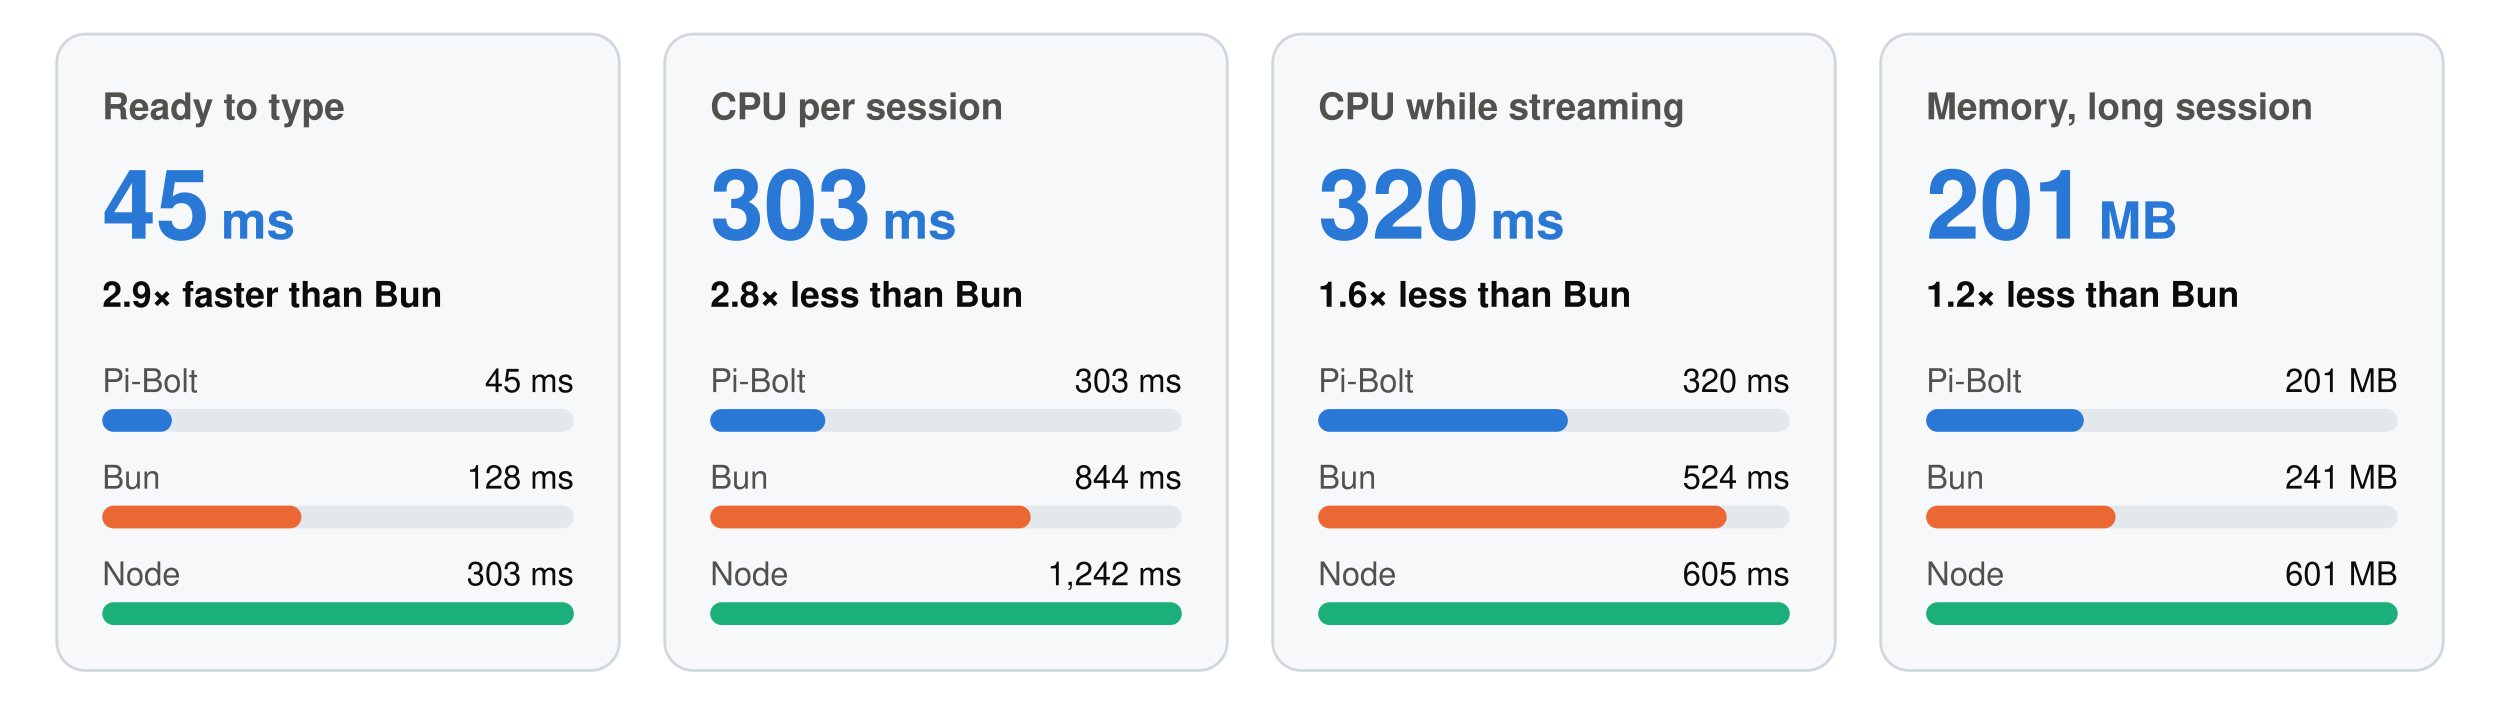
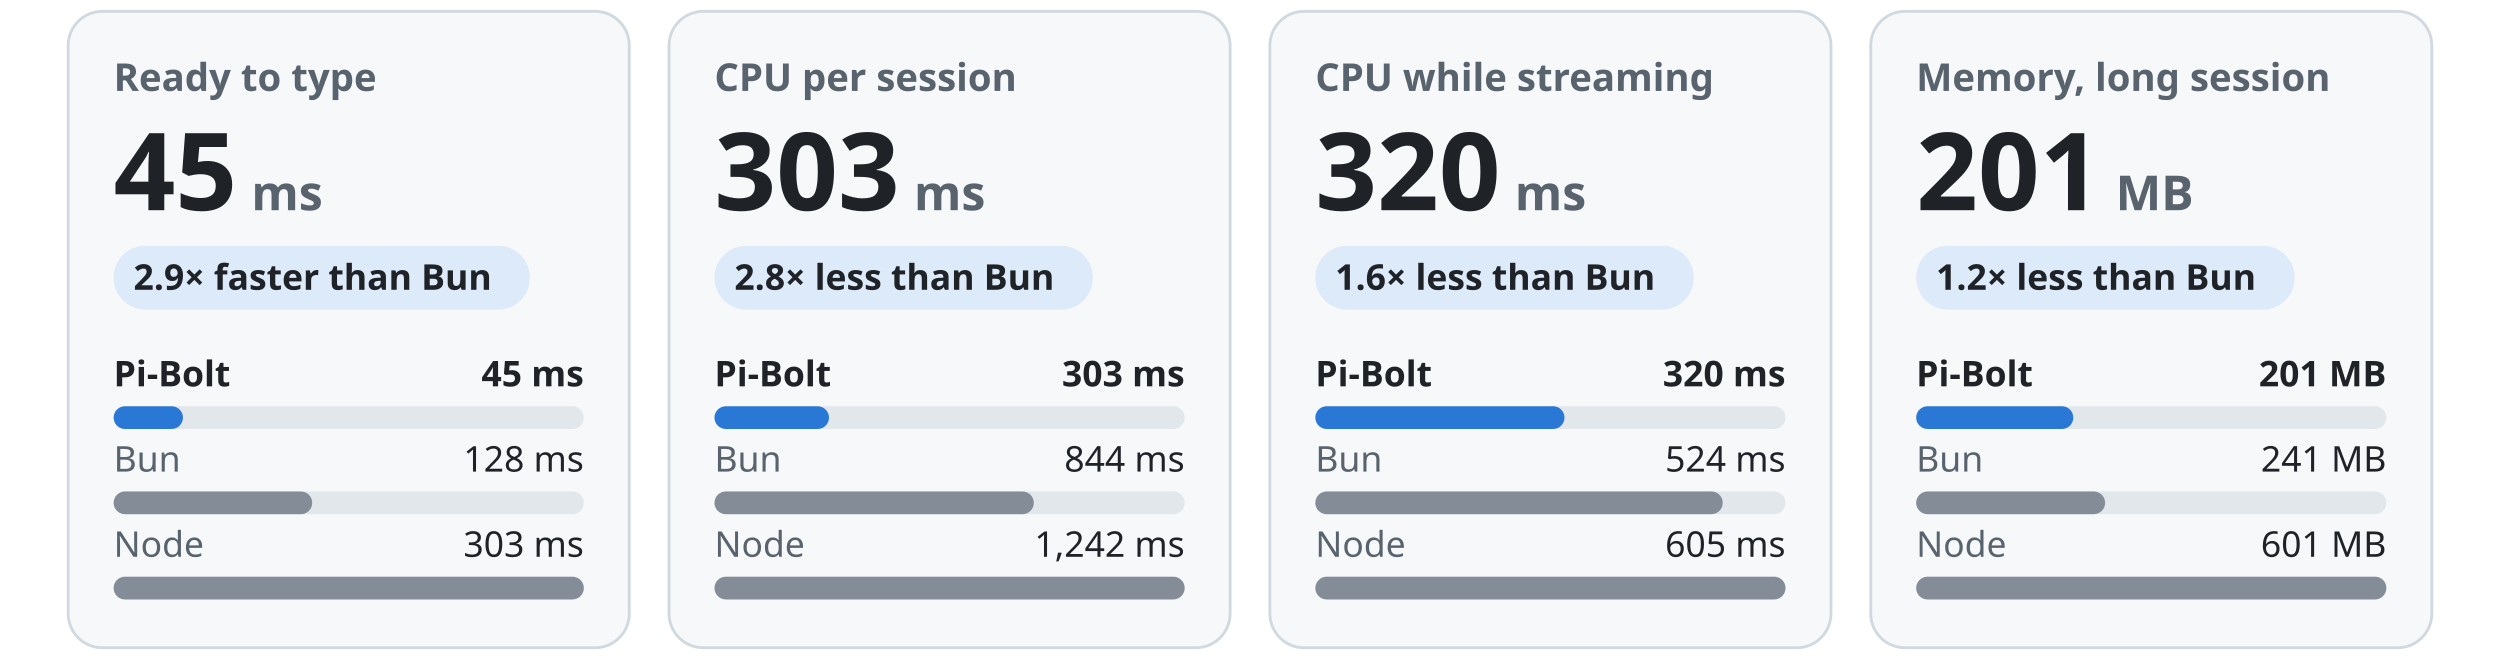
- <svg xmlns="http://www.w3.org/2000/svg" width="880" height="248" viewBox="0 0 880 248" role="img" aria-label="Pi-Bolt compared with Bun and Node">
-   <style>text{font-family:-apple-system, BlinkMacSystemFont, 'Segoe UI', Helvetica, Arial, sans-serif;font-variant-numeric:tabular-nums}</style>
-   <rect x="20.0" y="12" width="198.0" height="224" rx="10" fill="#f6f8fa" stroke="#d0d7de" />
-   <text x="36.0" y="42" font-size="13" font-weight="600" fill="#52514e">Ready to type</text>
-   <text x="36.0" y="84" font-size="34" font-weight="700" fill="#2a78d6">45<tspan font-size="18" font-weight="600" dx="4">ms</tspan>
+ <svg xmlns="http://www.w3.org/2000/svg" width="880" height="232" viewBox="0 0 880 232" role="img" aria-label="Pi-Bolt compared with Bun and Node">
+   <style>text{font-family:-apple-system, BlinkMacSystemFont, 'Segoe UI', 'Noto Sans', Helvetica, Arial, sans-serif}</style>
+   <rect x="24.0" y="4" width="197.5" height="224" rx="12" fill="#f6f8fa" stroke="#d1d9e0" />
+   <text x="40.0" y="32" font-size="13.5" font-weight="600" fill="#59636e">Ready to type</text>
+   <text x="40.0" y="74" font-size="38" font-weight="700" fill="#1f2328">45<tspan font-size="17" font-weight="600" fill="#59636e" dx="5">ms</tspan>
  </text>
-   <text x="36.0" y="108" font-size="12.5" font-weight="600" fill="#0b0b0b">2.9× faster than Bun</text>
-   <text x="36.0" y="138" font-size="11.5" fill="#52514e">Pi-Bolt</text>
-   <text x="202.0" y="138" font-size="11.5" text-anchor="end" fill="#0b0b0b">45 ms</text>
-   <rect x="36.0" y="144" width="166.0" height="8" rx="4" fill="#d0d7de" opacity="0.5" />
-   <rect x="36.0" y="144" width="24.5" height="8" rx="4" fill="#2a78d6" />
-   <text x="36.0" y="172" font-size="11.5" fill="#52514e">Bun</text>
-   <text x="202.0" y="172" font-size="11.5" text-anchor="end" fill="#0b0b0b">128 ms</text>
-   <rect x="36.0" y="178" width="166.0" height="8" rx="4" fill="#d0d7de" opacity="0.5" />
-   <rect x="36.0" y="178" width="70.1" height="8" rx="4" fill="#eb6834" />
-   <text x="36.0" y="206" font-size="11.5" fill="#52514e">Node</text>
-   <text x="202.0" y="206" font-size="11.5" text-anchor="end" fill="#0b0b0b">303 ms</text>
-   <rect x="36.0" y="212" width="166.0" height="8" rx="4" fill="#d0d7de" opacity="0.5" />
-   <rect x="36.0" y="212" width="166.0" height="8" rx="4" fill="#1baf7a" />
-   <rect x="234.0" y="12" width="198.0" height="224" rx="10" fill="#f6f8fa" stroke="#d0d7de" />
-   <text x="250.0" y="42" font-size="13" font-weight="600" fill="#52514e">CPU per session</text>
-   <text x="250.0" y="84" font-size="34" font-weight="700" fill="#2a78d6">303<tspan font-size="18" font-weight="600" dx="4">ms</tspan>
+   <rect x="40.0" y="86.5" width="146.5" height="22.5" rx="11.2" fill="#ddeaf9" />
+   <text x="47.0" y="102.0" font-size="12.5" font-weight="600" fill="#1f2328">2.9× faster than Bun</text>
+   <text x="40.0" y="136" font-size="12.5" font-weight="650" fill="#1f2328">Pi-Bolt</text>
+   <text x="205.5" y="136" font-size="12.5" font-weight="650" text-anchor="end" fill="#1f2328">45 ms</text>
+   <rect x="40.0" y="143" width="165.5" height="8" rx="4" fill="#d1d9e0" opacity="0.55" />
+   <rect x="40.0" y="143" width="24.4" height="8" rx="4" fill="#2a78d6" />
+   <text x="40.0" y="166" font-size="12.5" font-weight="400" fill="#59636e">Bun</text>
+   <text x="205.5" y="166" font-size="12.5" font-weight="400" text-anchor="end" fill="#1f2328">128 ms</text>
+   <rect x="40.0" y="173" width="165.5" height="8" rx="4" fill="#d1d9e0" opacity="0.55" />
+   <rect x="40.0" y="173" width="69.9" height="8" rx="4" fill="#848d97" />
+   <text x="40.0" y="196" font-size="12.5" font-weight="400" fill="#59636e">Node</text>
+   <text x="205.5" y="196" font-size="12.5" font-weight="400" text-anchor="end" fill="#1f2328">303 ms</text>
+   <rect x="40.0" y="203" width="165.5" height="8" rx="4" fill="#d1d9e0" opacity="0.55" />
+   <rect x="40.0" y="203" width="165.5" height="8" rx="4" fill="#848d97" />
+   <rect x="235.5" y="4" width="197.5" height="224" rx="12" fill="#f6f8fa" stroke="#d1d9e0" />
+   <text x="251.5" y="32" font-size="13.5" font-weight="600" fill="#59636e">CPU per session</text>
+   <text x="251.5" y="74" font-size="38" font-weight="700" fill="#1f2328">303<tspan font-size="17" font-weight="600" fill="#59636e" dx="5">ms</tspan>
  </text>
-   <text x="250.0" y="108" font-size="12.5" font-weight="600" fill="#0b0b0b">2.8× less than Bun</text>
-   <text x="250.0" y="138" font-size="11.5" fill="#52514e">Pi-Bolt</text>
-   <text x="416.0" y="138" font-size="11.5" text-anchor="end" fill="#0b0b0b">303 ms</text>
-   <rect x="250.0" y="144" width="166.0" height="8" rx="4" fill="#d0d7de" opacity="0.5" />
-   <rect x="250.0" y="144" width="40.5" height="8" rx="4" fill="#2a78d6" />
-   <text x="250.0" y="172" font-size="11.5" fill="#52514e">Bun</text>
-   <text x="416.0" y="172" font-size="11.5" text-anchor="end" fill="#0b0b0b">844 ms</text>
-   <rect x="250.0" y="178" width="166.0" height="8" rx="4" fill="#d0d7de" opacity="0.5" />
-   <rect x="250.0" y="178" width="112.8" height="8" rx="4" fill="#eb6834" />
-   <text x="250.0" y="206" font-size="11.5" fill="#52514e">Node</text>
-   <text x="416.0" y="206" font-size="11.5" text-anchor="end" fill="#0b0b0b">1,242 ms</text>
-   <rect x="250.0" y="212" width="166.0" height="8" rx="4" fill="#d0d7de" opacity="0.5" />
-   <rect x="250.0" y="212" width="166.0" height="8" rx="4" fill="#1baf7a" />
-   <rect x="448.0" y="12" width="198.0" height="224" rx="10" fill="#f6f8fa" stroke="#d0d7de" />
-   <text x="464.0" y="42" font-size="13" font-weight="600" fill="#52514e">CPU while streaming</text>
-   <text x="464.0" y="84" font-size="34" font-weight="700" fill="#2a78d6">320<tspan font-size="18" font-weight="600" dx="4">ms</tspan>
+   <rect x="251.5" y="86.5" width="133.2" height="22.5" rx="11.2" fill="#ddeaf9" />
+   <text x="258.5" y="102.0" font-size="12.5" font-weight="600" fill="#1f2328">2.8× less than Bun</text>
+   <text x="251.5" y="136" font-size="12.5" font-weight="650" fill="#1f2328">Pi-Bolt</text>
+   <text x="417.0" y="136" font-size="12.5" font-weight="650" text-anchor="end" fill="#1f2328">303 ms</text>
+   <rect x="251.5" y="143" width="165.5" height="8" rx="4" fill="#d1d9e0" opacity="0.55" />
+   <rect x="251.5" y="143" width="40.3" height="8" rx="4" fill="#2a78d6" />
+   <text x="251.5" y="166" font-size="12.5" font-weight="400" fill="#59636e">Bun</text>
+   <text x="417.0" y="166" font-size="12.5" font-weight="400" text-anchor="end" fill="#1f2328">844 ms</text>
+   <rect x="251.5" y="173" width="165.5" height="8" rx="4" fill="#d1d9e0" opacity="0.55" />
+   <rect x="251.5" y="173" width="112.4" height="8" rx="4" fill="#848d97" />
+   <text x="251.5" y="196" font-size="12.5" font-weight="400" fill="#59636e">Node</text>
+   <text x="417.0" y="196" font-size="12.5" font-weight="400" text-anchor="end" fill="#1f2328">1,242 ms</text>
+   <rect x="251.5" y="203" width="165.5" height="8" rx="4" fill="#d1d9e0" opacity="0.55" />
+   <rect x="251.5" y="203" width="165.5" height="8" rx="4" fill="#848d97" />
+   <rect x="447.0" y="4" width="197.5" height="224" rx="12" fill="#f6f8fa" stroke="#d1d9e0" />
+   <text x="463.0" y="32" font-size="13.5" font-weight="600" fill="#59636e">CPU while streaming</text>
+   <text x="463.0" y="74" font-size="38" font-weight="700" fill="#1f2328">320<tspan font-size="17" font-weight="600" fill="#59636e" dx="5">ms</tspan>
  </text>
-   <text x="464.0" y="108" font-size="12.5" font-weight="600" fill="#0b0b0b">1.6× less than Bun</text>
-   <text x="464.0" y="138" font-size="11.5" fill="#52514e">Pi-Bolt</text>
-   <text x="630.0" y="138" font-size="11.5" text-anchor="end" fill="#0b0b0b">320 ms</text>
-   <rect x="464.0" y="144" width="166.0" height="8" rx="4" fill="#d0d7de" opacity="0.5" />
-   <rect x="464.0" y="144" width="87.9" height="8" rx="4" fill="#2a78d6" />
-   <text x="464.0" y="172" font-size="11.5" fill="#52514e">Bun</text>
-   <text x="630.0" y="172" font-size="11.5" text-anchor="end" fill="#0b0b0b">524 ms</text>
-   <rect x="464.0" y="178" width="166.0" height="8" rx="4" fill="#d0d7de" opacity="0.5" />
-   <rect x="464.0" y="178" width="143.8" height="8" rx="4" fill="#eb6834" />
-   <text x="464.0" y="206" font-size="11.5" fill="#52514e">Node</text>
-   <text x="630.0" y="206" font-size="11.5" text-anchor="end" fill="#0b0b0b">605 ms</text>
-   <rect x="464.0" y="212" width="166.0" height="8" rx="4" fill="#d0d7de" opacity="0.5" />
-   <rect x="464.0" y="212" width="166.0" height="8" rx="4" fill="#1baf7a" />
-   <rect x="662.0" y="12" width="198.0" height="224" rx="10" fill="#f6f8fa" stroke="#d0d7de" />
-   <text x="678.0" y="42" font-size="13" font-weight="600" fill="#52514e">Memory, long session</text>
-   <text x="678.0" y="84" font-size="34" font-weight="700" fill="#2a78d6">201<tspan font-size="18" font-weight="600" dx="4">MB</tspan>
+   <rect x="463.0" y="86.5" width="133.2" height="22.5" rx="11.2" fill="#ddeaf9" />
+   <text x="470.0" y="102.0" font-size="12.5" font-weight="600" fill="#1f2328">1.6× less than Bun</text>
+   <text x="463.0" y="136" font-size="12.5" font-weight="650" fill="#1f2328">Pi-Bolt</text>
+   <text x="628.5" y="136" font-size="12.5" font-weight="650" text-anchor="end" fill="#1f2328">320 ms</text>
+   <rect x="463.0" y="143" width="165.5" height="8" rx="4" fill="#d1d9e0" opacity="0.55" />
+   <rect x="463.0" y="143" width="87.7" height="8" rx="4" fill="#2a78d6" />
+   <text x="463.0" y="166" font-size="12.5" font-weight="400" fill="#59636e">Bun</text>
+   <text x="628.5" y="166" font-size="12.5" font-weight="400" text-anchor="end" fill="#1f2328">524 ms</text>
+   <rect x="463.0" y="173" width="165.5" height="8" rx="4" fill="#d1d9e0" opacity="0.55" />
+   <rect x="463.0" y="173" width="143.4" height="8" rx="4" fill="#848d97" />
+   <text x="463.0" y="196" font-size="12.5" font-weight="400" fill="#59636e">Node</text>
+   <text x="628.5" y="196" font-size="12.5" font-weight="400" text-anchor="end" fill="#1f2328">605 ms</text>
+   <rect x="463.0" y="203" width="165.5" height="8" rx="4" fill="#d1d9e0" opacity="0.55" />
+   <rect x="463.0" y="203" width="165.5" height="8" rx="4" fill="#848d97" />
+   <rect x="658.5" y="4" width="197.5" height="224" rx="12" fill="#f6f8fa" stroke="#d1d9e0" />
+   <text x="674.5" y="32" font-size="13.5" font-weight="600" fill="#59636e">Memory, long session</text>
+   <text x="674.5" y="74" font-size="38" font-weight="700" fill="#1f2328">201<tspan font-size="17" font-weight="600" fill="#59636e" dx="5">MB</tspan>
  </text>
-   <text x="678.0" y="108" font-size="12.5" font-weight="600" fill="#0b0b0b">1.2× less than Bun</text>
-   <text x="678.0" y="138" font-size="11.5" fill="#52514e">Pi-Bolt</text>
-   <text x="844.0" y="138" font-size="11.5" text-anchor="end" fill="#0b0b0b">201 MB</text>
-   <rect x="678.0" y="144" width="166.0" height="8" rx="4" fill="#d0d7de" opacity="0.5" />
-   <rect x="678.0" y="144" width="55.5" height="8" rx="4" fill="#2a78d6" />
-   <text x="678.0" y="172" font-size="11.5" fill="#52514e">Bun</text>
-   <text x="844.0" y="172" font-size="11.5" text-anchor="end" fill="#0b0b0b">241 MB</text>
-   <rect x="678.0" y="178" width="166.0" height="8" rx="4" fill="#d0d7de" opacity="0.5" />
-   <rect x="678.0" y="178" width="66.7" height="8" rx="4" fill="#eb6834" />
-   <text x="678.0" y="206" font-size="11.5" fill="#52514e">Node</text>
-   <text x="844.0" y="206" font-size="11.5" text-anchor="end" fill="#0b0b0b">601 MB</text>
-   <rect x="678.0" y="212" width="166.0" height="8" rx="4" fill="#d0d7de" opacity="0.5" />
-   <rect x="678.0" y="212" width="166.0" height="8" rx="4" fill="#1baf7a" />
+   <rect x="674.5" y="86.5" width="133.2" height="22.5" rx="11.2" fill="#ddeaf9" />
+   <text x="681.5" y="102.0" font-size="12.5" font-weight="600" fill="#1f2328">1.2× less than Bun</text>
+   <text x="674.5" y="136" font-size="12.5" font-weight="650" fill="#1f2328">Pi-Bolt</text>
+   <text x="840.0" y="136" font-size="12.5" font-weight="650" text-anchor="end" fill="#1f2328">201 MB</text>
+   <rect x="674.5" y="143" width="165.5" height="8" rx="4" fill="#d1d9e0" opacity="0.55" />
+   <rect x="674.5" y="143" width="55.3" height="8" rx="4" fill="#2a78d6" />
+   <text x="674.5" y="166" font-size="12.5" font-weight="400" fill="#59636e">Bun</text>
+   <text x="840.0" y="166" font-size="12.5" font-weight="400" text-anchor="end" fill="#1f2328">241 MB</text>
+   <rect x="674.5" y="173" width="165.5" height="8" rx="4" fill="#d1d9e0" opacity="0.55" />
+   <rect x="674.5" y="173" width="66.5" height="8" rx="4" fill="#848d97" />
+   <text x="674.5" y="196" font-size="12.5" font-weight="400" fill="#59636e">Node</text>
+   <text x="840.0" y="196" font-size="12.5" font-weight="400" text-anchor="end" fill="#1f2328">601 MB</text>
+   <rect x="674.5" y="203" width="165.5" height="8" rx="4" fill="#d1d9e0" opacity="0.55" />
+   <rect x="674.5" y="203" width="165.5" height="8" rx="4" fill="#848d97" />
</svg>
